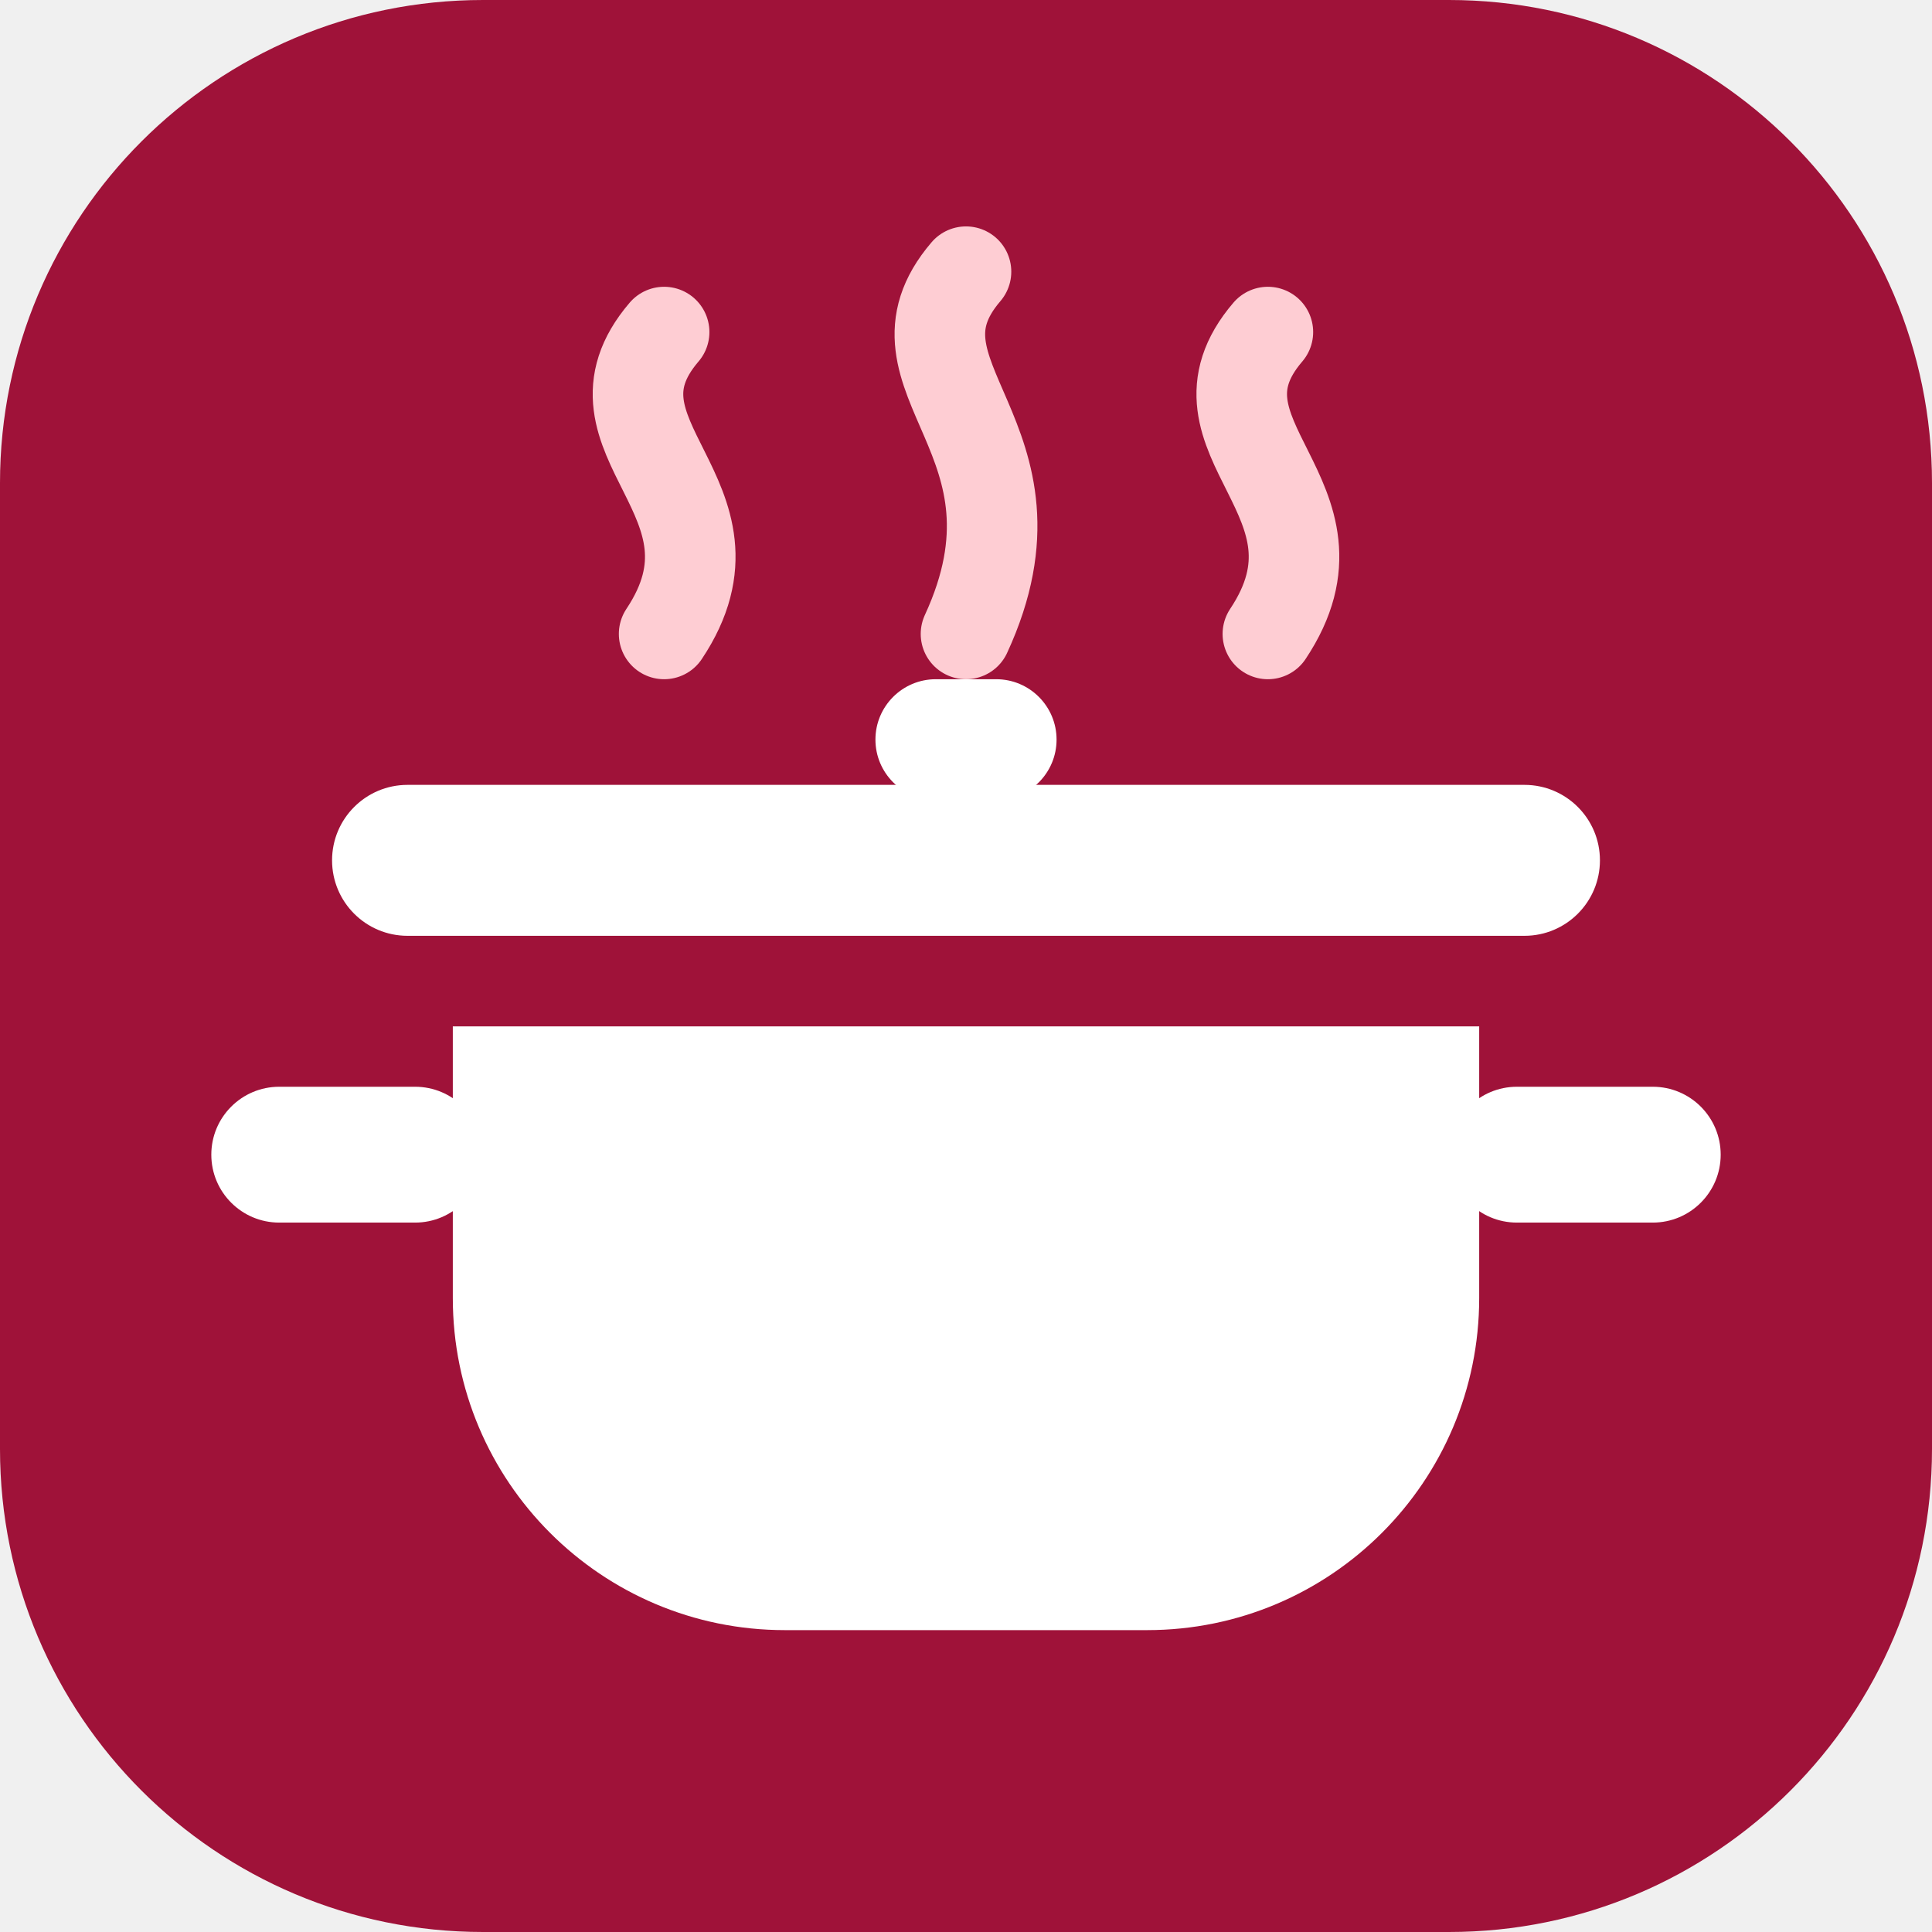
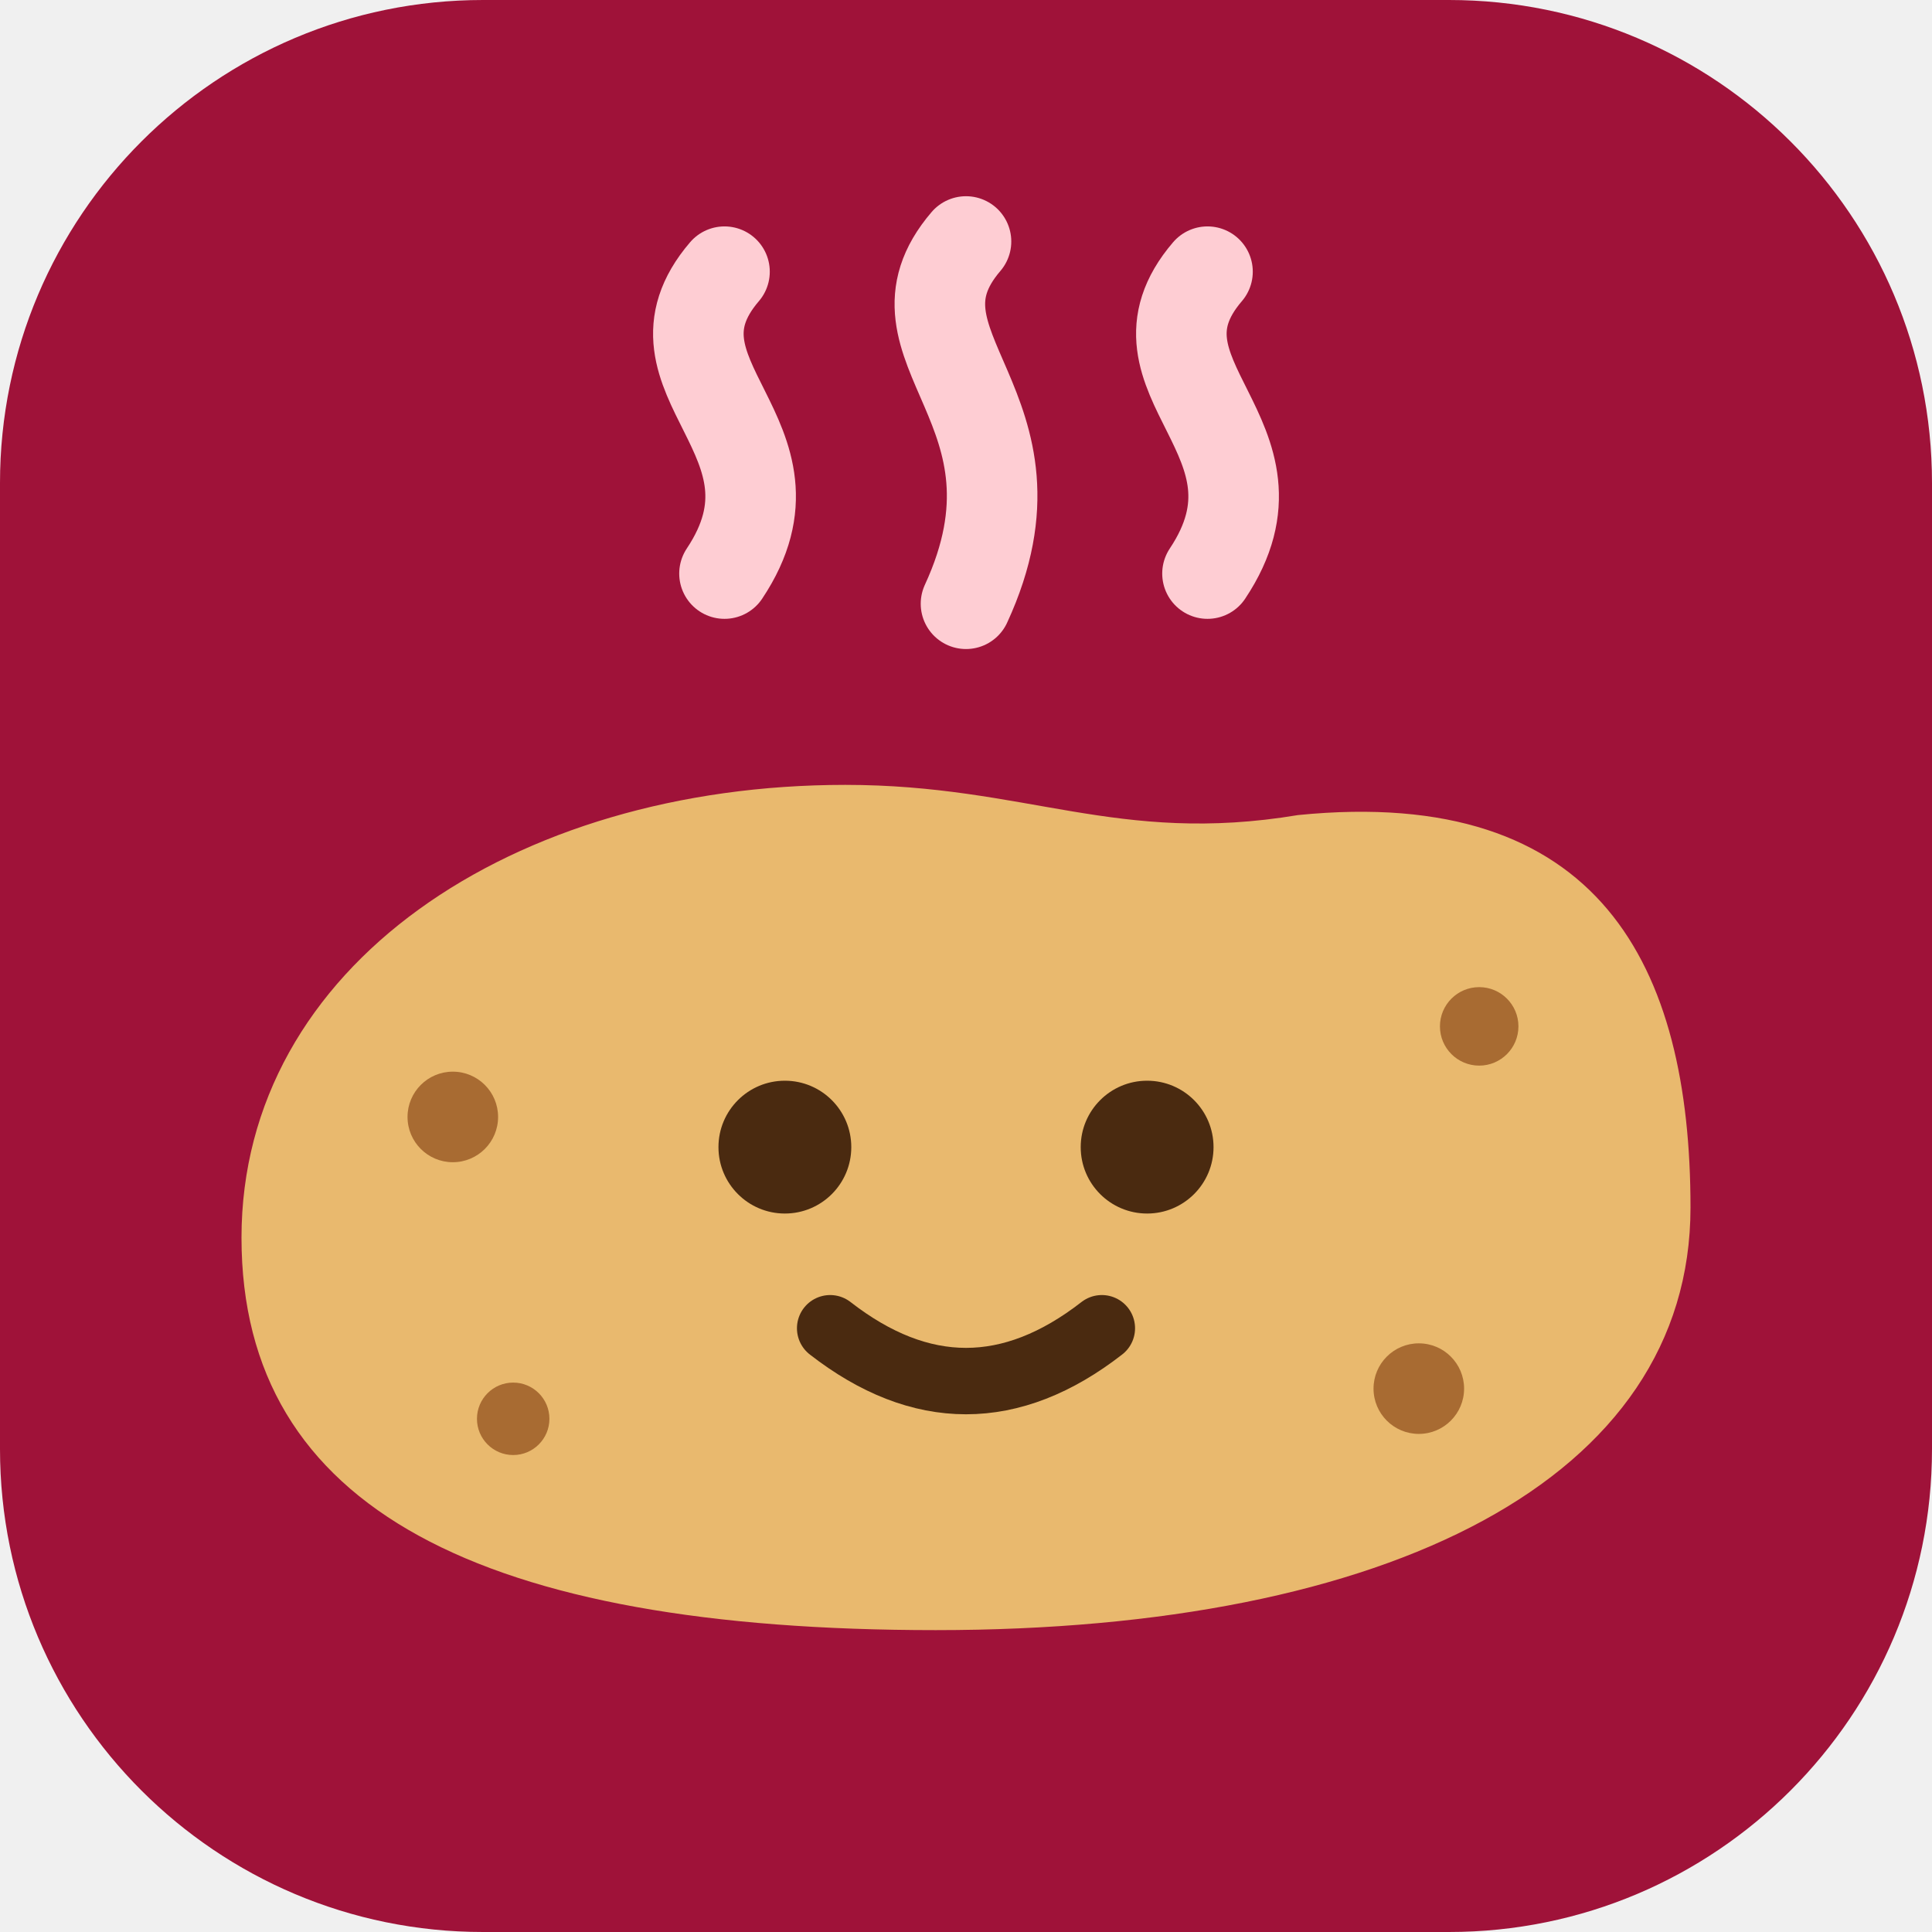
<svg xmlns="http://www.w3.org/2000/svg" viewBox="0 0 64 64">
  <rect width="64" height="64" rx="16" fill="#9f1239" />
  <g fill="none" stroke="#fecdd3" stroke-width="3" stroke-linecap="round">
-     <path d="M22 11c-3 3.5 3 5.5 0 10" />
-     <path d="M32 9c-3 3.5 3 5.5 0 12" />
-     <path d="M42 11c-3 3.5 3 5.5 0 10" />
+     <path d="M24 9c-3 3.5 3 5.5 0 10" />
+     <path d="M32 8c-3 3.5 3 5.5 0 12" />
+     <path d="M40 9c-3 3.5 3 5.5 0 10" />
  </g>
-   <g fill="#fff">
-     <rect x="11" y="26" width="42" height="5" rx="2.5" />
-     <rect x="29" y="22.5" width="6" height="4" rx="2" />
-     <path d="M15 34h34v9a11 11 0 0 1-11 11H26a11 11 0 0 1-11-11z" />
-     <rect x="7" y="36" width="9" height="4.5" rx="2.25" />
-     <rect x="48" y="36" width="9" height="4.5" rx="2.25" />
+   <path d="M8 41c0-9 9-15 20-15 6 0 9 2 15 1 10-1 13 5 13 13 0 9-10 14-25 14S8 50 8 41z" fill="#e9b96e" />
+   <g fill="#a86b32">
+     <circle cx="15" cy="37" r="1.5" />
+     <circle cx="49" cy="34" r="1.3" />
+     <circle cx="47" cy="46" r="1.5" />
+     <circle cx="17" cy="47" r="1.2" />
  </g>
+   <g fill="#4a2a10">
+     <circle cx="26" cy="38" r="2.2" />
+     <circle cx="38" cy="38" r="2.2" />
+   </g>
+   <path d="M27.5 44q4.5 3.5 9 0" fill="none" stroke="#4a2a10" stroke-width="2.2" stroke-linecap="round" />
</svg>
